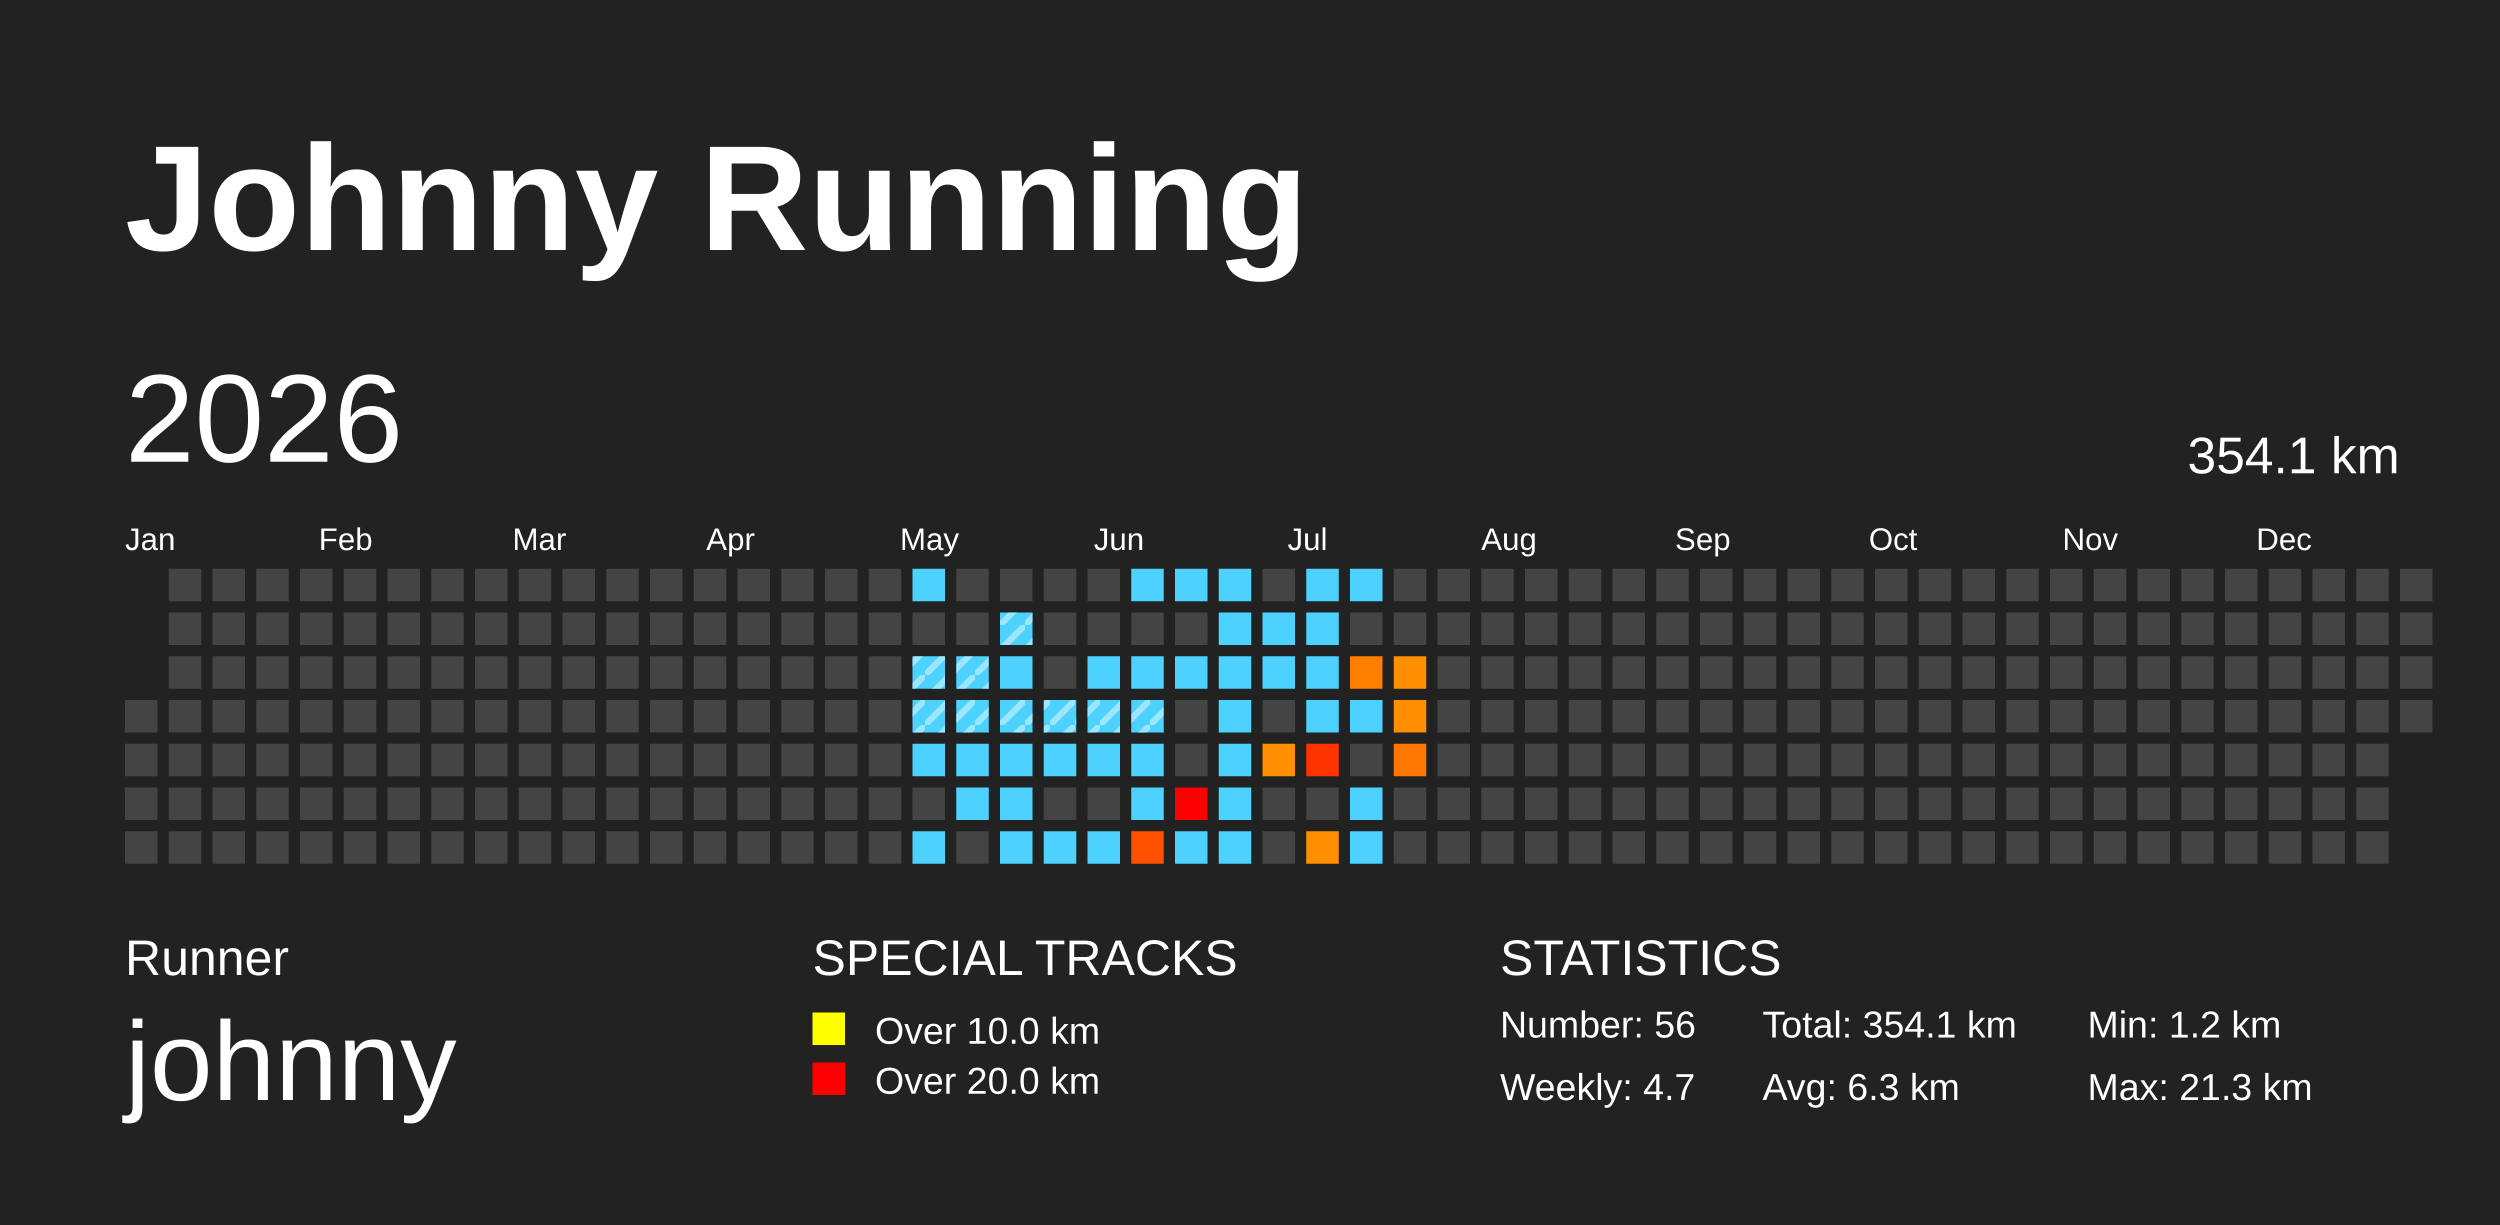
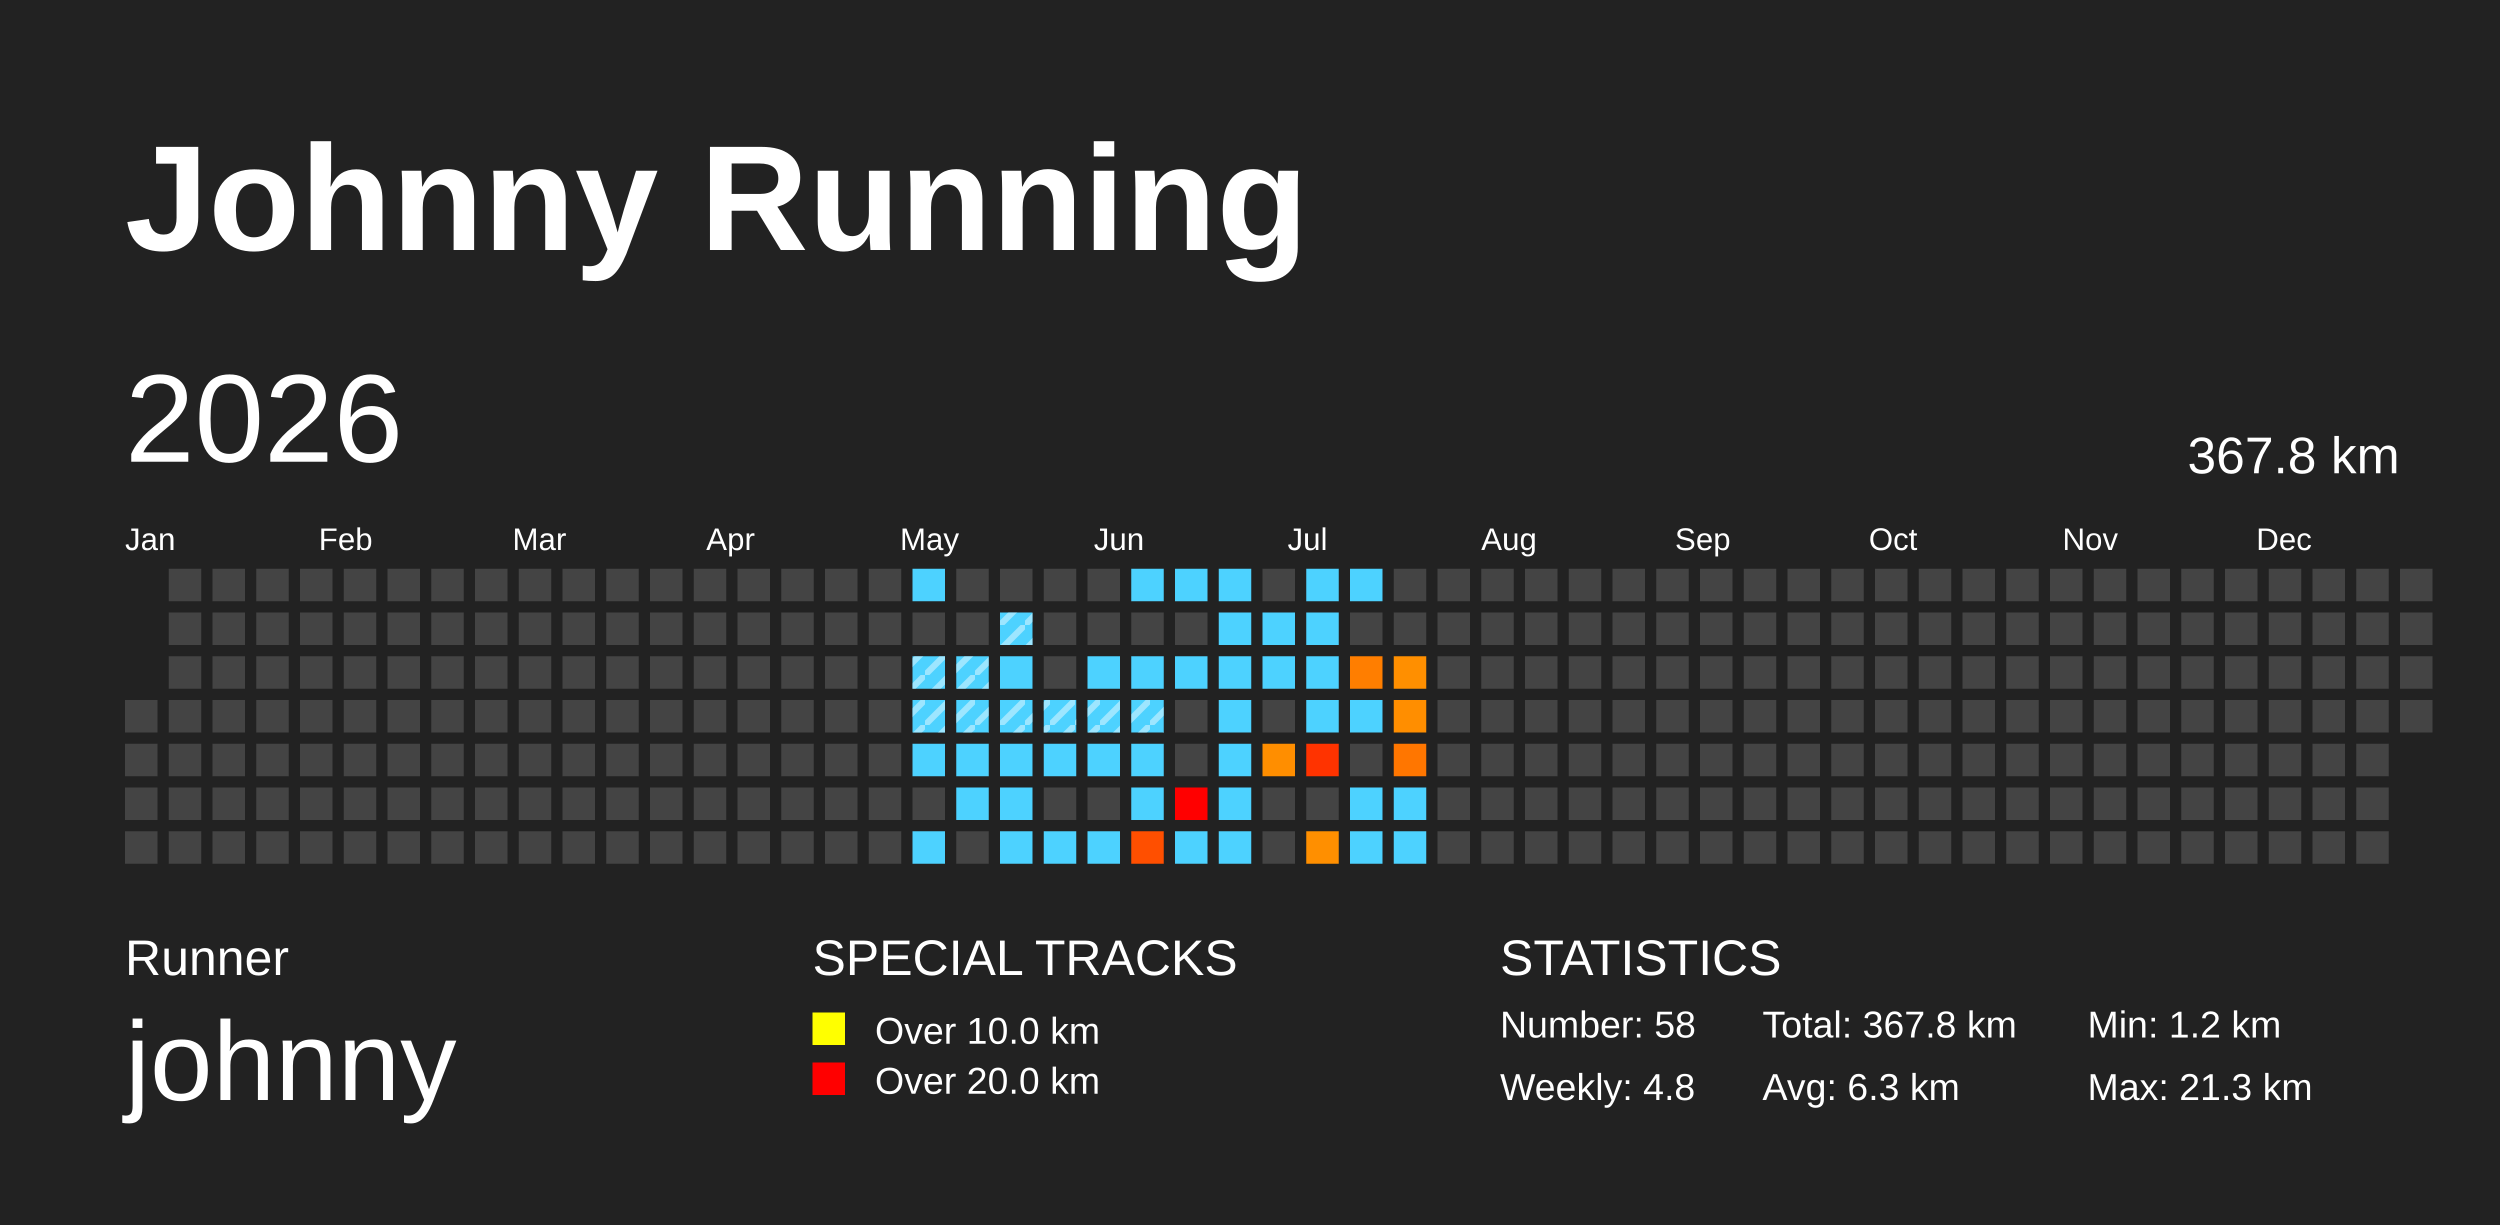
<svg xmlns="http://www.w3.org/2000/svg" baseProfile="full" height="98mm" version="1.1" viewBox="0,0,200,98" width="200mm">
  <defs>
    <pattern height="2" id="indoor-stripe" patternUnits="userSpaceOnUse" width="2">
      <line stroke="white" stroke-opacity="0.45" stroke-width="0.5" x1="0" x2="2" y1="2" y2="0" />
    </pattern>
  </defs>
  <rect fill="#222222" height="98" width="200" x="0" y="0" />
  <text fill="#FFFFFF" style="font-size:12px; font-family:Arial; font-weight:bold;" x="10" y="20">Johnny Running</text>
  <text fill="#FFFFFF" style="font-size:4px; font-family:Arial" x="10" y="78">Runner</text>
  <text fill="#FFFFFF" style="font-size:9px; font-family:Arial" x="10" y="88">johnny</text>
  <text fill="#FFFFFF" style="font-size:4px; font-family:Arial" x="65" y="78">SPECIAL TRACKS</text>
  <rect fill="yellow" height="2.6" width="2.6" x="65" y="81" />
  <text fill="#FFFFFF" style="font-size:3px; font-family:Arial" x="70" y="83.5">Over 10.0 km</text>
  <rect fill="red" height="2.6" width="2.6" x="65" y="85" />
  <text fill="#FFFFFF" style="font-size:3px; font-family:Arial" x="70" y="87.5">Over 20.0 km</text>
  <text fill="#FFFFFF" style="font-size:4px; font-family:Arial" x="120" y="78">STATISTICS</text>
-   <text fill="#FFFFFF" style="font-size:3px; font-family:Arial" x="120" y="83">Number: 56</text>
-   <text fill="#FFFFFF" style="font-size:3px; font-family:Arial" x="120" y="88">Weekly: 4.7</text>
-   <text fill="#FFFFFF" style="font-size:3px; font-family:Arial" x="141" y="83">Total: 354.1 km</text>
+   <text fill="#FFFFFF" style="font-size:3px; font-family:Arial" x="120" y="83">Number: 58</text>
+   <text fill="#FFFFFF" style="font-size:3px; font-family:Arial" x="120" y="88">Weekly: 4.8</text>
+   <text fill="#FFFFFF" style="font-size:3px; font-family:Arial" x="141" y="83">Total: 367.8 km</text>
  <text fill="#FFFFFF" style="font-size:3px; font-family:Arial" x="141" y="88">Avg: 6.3 km</text>
  <text fill="#FFFFFF" style="font-size:3px; font-family:Arial" x="167" y="83">Min: 1.2 km</text>
  <text fill="#FFFFFF" style="font-size:3px; font-family:Arial" x="167" y="88">Max: 21.3 km</text>
  <text dominant-baseline="hanging" fill="#FFFFFF" style="font-size:10.0px; font-family:Arial;" x="10" y="30">2026</text>
-   <text dominant-baseline="hanging" fill="#FFFFFF" style="font-size:4.125px; font-family:Arial;" x="175" y="35">354.1 km</text>
+   <text dominant-baseline="hanging" fill="#FFFFFF" style="font-size:4.125px; font-family:Arial;" x="175" y="35">367.8 km</text>
  <text fill="#FFFFFF" style="font-size:2.5px; font-family:Arial" x="10.0" y="44">Jan</text>
  <text fill="#FFFFFF" style="font-size:2.5px; font-family:Arial" x="25.5" y="44">Feb</text>
  <text fill="#FFFFFF" style="font-size:2.5px; font-family:Arial" x="41.0" y="44">Mar</text>
  <text fill="#FFFFFF" style="font-size:2.5px; font-family:Arial" x="56.5" y="44">Apr</text>
  <text fill="#FFFFFF" style="font-size:2.5px; font-family:Arial" x="72.0" y="44">May</text>
  <text fill="#FFFFFF" style="font-size:2.5px; font-family:Arial" x="87.5" y="44">Jun</text>
  <text fill="#FFFFFF" style="font-size:2.5px; font-family:Arial" x="103.0" y="44">Jul</text>
  <text fill="#FFFFFF" style="font-size:2.5px; font-family:Arial" x="118.5" y="44">Aug</text>
  <text fill="#FFFFFF" style="font-size:2.5px; font-family:Arial" x="134.0" y="44">Sep</text>
  <text fill="#FFFFFF" style="font-size:2.5px; font-family:Arial" x="149.5" y="44">Oct</text>
  <text fill="#FFFFFF" style="font-size:2.5px; font-family:Arial" x="165.0" y="44">Nov</text>
  <text fill="#FFFFFF" style="font-size:2.5px; font-family:Arial" x="180.5" y="44">Dec</text>
  <rect fill="#444444" height="2.6" width="2.6" x="10.0" y="56.0" />
  <rect fill="#444444" height="2.6" width="2.6" x="10.0" y="59.5" />
  <rect fill="#444444" height="2.6" width="2.6" x="10.0" y="63.0" />
  <rect fill="#444444" height="2.6" width="2.6" x="10.0" y="66.5" />
  <rect fill="#444444" height="2.6" width="2.6" x="13.5" y="45.5" />
  <rect fill="#444444" height="2.6" width="2.6" x="13.5" y="49.0" />
  <rect fill="#444444" height="2.6" width="2.6" x="13.5" y="52.5" />
  <rect fill="#444444" height="2.6" width="2.6" x="13.5" y="56.0" />
  <rect fill="#444444" height="2.6" width="2.6" x="13.5" y="59.5" />
  <rect fill="#444444" height="2.6" width="2.6" x="13.5" y="63.0" />
  <rect fill="#444444" height="2.6" width="2.6" x="13.5" y="66.5" />
  <rect fill="#444444" height="2.6" width="2.6" x="17.0" y="45.5" />
  <rect fill="#444444" height="2.6" width="2.6" x="17.0" y="49.0" />
  <rect fill="#444444" height="2.6" width="2.6" x="17.0" y="52.5" />
  <rect fill="#444444" height="2.6" width="2.6" x="17.0" y="56.0" />
  <rect fill="#444444" height="2.6" width="2.6" x="17.0" y="59.5" />
  <rect fill="#444444" height="2.6" width="2.6" x="17.0" y="63.0" />
  <rect fill="#444444" height="2.6" width="2.6" x="17.0" y="66.5" />
  <rect fill="#444444" height="2.6" width="2.6" x="20.5" y="45.5" />
  <rect fill="#444444" height="2.6" width="2.6" x="20.5" y="49.0" />
  <rect fill="#444444" height="2.6" width="2.6" x="20.5" y="52.5" />
  <rect fill="#444444" height="2.6" width="2.6" x="20.5" y="56.0" />
  <rect fill="#444444" height="2.6" width="2.6" x="20.5" y="59.5" />
  <rect fill="#444444" height="2.6" width="2.6" x="20.5" y="63.0" />
  <rect fill="#444444" height="2.6" width="2.6" x="20.5" y="66.5" />
  <rect fill="#444444" height="2.6" width="2.6" x="24.0" y="45.5" />
  <rect fill="#444444" height="2.6" width="2.6" x="24.0" y="49.0" />
  <rect fill="#444444" height="2.6" width="2.6" x="24.0" y="52.5" />
  <rect fill="#444444" height="2.6" width="2.6" x="24.0" y="56.0" />
  <rect fill="#444444" height="2.6" width="2.6" x="24.0" y="59.5" />
  <rect fill="#444444" height="2.6" width="2.6" x="24.0" y="63.0" />
  <rect fill="#444444" height="2.6" width="2.6" x="24.0" y="66.5" />
  <rect fill="#444444" height="2.6" width="2.6" x="27.5" y="45.5" />
  <rect fill="#444444" height="2.6" width="2.6" x="27.5" y="49.0" />
  <rect fill="#444444" height="2.6" width="2.6" x="27.5" y="52.5" />
  <rect fill="#444444" height="2.6" width="2.6" x="27.5" y="56.0" />
  <rect fill="#444444" height="2.6" width="2.6" x="27.5" y="59.5" />
  <rect fill="#444444" height="2.6" width="2.6" x="27.5" y="63.0" />
  <rect fill="#444444" height="2.6" width="2.6" x="27.5" y="66.5" />
  <rect fill="#444444" height="2.6" width="2.6" x="31.0" y="45.5" />
  <rect fill="#444444" height="2.6" width="2.6" x="31.0" y="49.0" />
  <rect fill="#444444" height="2.6" width="2.6" x="31.0" y="52.5" />
  <rect fill="#444444" height="2.6" width="2.6" x="31.0" y="56.0" />
  <rect fill="#444444" height="2.6" width="2.6" x="31.0" y="59.5" />
  <rect fill="#444444" height="2.6" width="2.6" x="31.0" y="63.0" />
  <rect fill="#444444" height="2.6" width="2.6" x="31.0" y="66.5" />
  <rect fill="#444444" height="2.6" width="2.6" x="34.5" y="45.5" />
  <rect fill="#444444" height="2.6" width="2.6" x="34.5" y="49.0" />
  <rect fill="#444444" height="2.6" width="2.6" x="34.5" y="52.5" />
  <rect fill="#444444" height="2.6" width="2.6" x="34.5" y="56.0" />
  <rect fill="#444444" height="2.6" width="2.6" x="34.5" y="59.5" />
  <rect fill="#444444" height="2.6" width="2.6" x="34.5" y="63.0" />
  <rect fill="#444444" height="2.6" width="2.6" x="34.5" y="66.5" />
  <rect fill="#444444" height="2.6" width="2.6" x="38.0" y="45.5" />
  <rect fill="#444444" height="2.6" width="2.6" x="38.0" y="49.0" />
  <rect fill="#444444" height="2.6" width="2.6" x="38.0" y="52.5" />
  <rect fill="#444444" height="2.6" width="2.6" x="38.0" y="56.0" />
  <rect fill="#444444" height="2.6" width="2.6" x="38.0" y="59.5" />
  <rect fill="#444444" height="2.6" width="2.6" x="38.0" y="63.0" />
  <rect fill="#444444" height="2.6" width="2.6" x="38.0" y="66.5" />
  <rect fill="#444444" height="2.6" width="2.6" x="41.5" y="45.5" />
  <rect fill="#444444" height="2.6" width="2.6" x="41.5" y="49.0" />
  <rect fill="#444444" height="2.6" width="2.6" x="41.5" y="52.5" />
  <rect fill="#444444" height="2.6" width="2.6" x="41.5" y="56.0" />
  <rect fill="#444444" height="2.6" width="2.6" x="41.5" y="59.5" />
  <rect fill="#444444" height="2.6" width="2.6" x="41.5" y="63.0" />
  <rect fill="#444444" height="2.6" width="2.6" x="41.5" y="66.5" />
  <rect fill="#444444" height="2.6" width="2.6" x="45.0" y="45.5" />
  <rect fill="#444444" height="2.6" width="2.6" x="45.0" y="49.0" />
  <rect fill="#444444" height="2.6" width="2.6" x="45.0" y="52.5" />
  <rect fill="#444444" height="2.6" width="2.6" x="45.0" y="56.0" />
  <rect fill="#444444" height="2.6" width="2.6" x="45.0" y="59.5" />
  <rect fill="#444444" height="2.6" width="2.6" x="45.0" y="63.0" />
  <rect fill="#444444" height="2.6" width="2.6" x="45.0" y="66.5" />
  <rect fill="#444444" height="2.6" width="2.6" x="48.5" y="45.5" />
  <rect fill="#444444" height="2.6" width="2.6" x="48.5" y="49.0" />
  <rect fill="#444444" height="2.6" width="2.6" x="48.5" y="52.5" />
  <rect fill="#444444" height="2.6" width="2.6" x="48.5" y="56.0" />
  <rect fill="#444444" height="2.6" width="2.6" x="48.5" y="59.5" />
  <rect fill="#444444" height="2.6" width="2.6" x="48.5" y="63.0" />
  <rect fill="#444444" height="2.6" width="2.6" x="48.5" y="66.5" />
  <rect fill="#444444" height="2.6" width="2.6" x="52.0" y="45.5" />
  <rect fill="#444444" height="2.6" width="2.6" x="52.0" y="49.0" />
  <rect fill="#444444" height="2.6" width="2.6" x="52.0" y="52.5" />
  <rect fill="#444444" height="2.6" width="2.6" x="52.0" y="56.0" />
  <rect fill="#444444" height="2.6" width="2.6" x="52.0" y="59.5" />
  <rect fill="#444444" height="2.6" width="2.6" x="52.0" y="63.0" />
  <rect fill="#444444" height="2.6" width="2.6" x="52.0" y="66.5" />
  <rect fill="#444444" height="2.6" width="2.6" x="55.5" y="45.5" />
  <rect fill="#444444" height="2.6" width="2.6" x="55.5" y="49.0" />
  <rect fill="#444444" height="2.6" width="2.6" x="55.5" y="52.5" />
  <rect fill="#444444" height="2.6" width="2.6" x="55.5" y="56.0" />
  <rect fill="#444444" height="2.6" width="2.6" x="55.5" y="59.5" />
  <rect fill="#444444" height="2.6" width="2.6" x="55.5" y="63.0" />
  <rect fill="#444444" height="2.6" width="2.6" x="55.5" y="66.5" />
  <rect fill="#444444" height="2.6" width="2.6" x="59.0" y="45.5" />
  <rect fill="#444444" height="2.6" width="2.6" x="59.0" y="49.0" />
  <rect fill="#444444" height="2.6" width="2.6" x="59.0" y="52.5" />
  <rect fill="#444444" height="2.6" width="2.6" x="59.0" y="56.0" />
  <rect fill="#444444" height="2.6" width="2.6" x="59.0" y="59.5" />
  <rect fill="#444444" height="2.6" width="2.6" x="59.0" y="63.0" />
  <rect fill="#444444" height="2.6" width="2.6" x="59.0" y="66.5" />
  <rect fill="#444444" height="2.6" width="2.6" x="62.5" y="45.5" />
  <rect fill="#444444" height="2.6" width="2.6" x="62.5" y="49.0" />
  <rect fill="#444444" height="2.6" width="2.6" x="62.5" y="52.5" />
  <rect fill="#444444" height="2.6" width="2.6" x="62.5" y="56.0" />
  <rect fill="#444444" height="2.6" width="2.6" x="62.5" y="59.5" />
  <rect fill="#444444" height="2.6" width="2.6" x="62.5" y="63.0" />
  <rect fill="#444444" height="2.6" width="2.6" x="62.5" y="66.5" />
  <rect fill="#444444" height="2.6" width="2.6" x="66.0" y="45.5" />
  <rect fill="#444444" height="2.6" width="2.6" x="66.0" y="49.0" />
  <rect fill="#444444" height="2.6" width="2.6" x="66.0" y="52.5" />
  <rect fill="#444444" height="2.6" width="2.6" x="66.0" y="56.0" />
  <rect fill="#444444" height="2.6" width="2.6" x="66.0" y="59.5" />
  <rect fill="#444444" height="2.6" width="2.6" x="66.0" y="63.0" />
  <rect fill="#444444" height="2.6" width="2.6" x="66.0" y="66.5" />
  <rect fill="#444444" height="2.6" width="2.6" x="69.5" y="45.5" />
  <rect fill="#444444" height="2.6" width="2.6" x="69.5" y="49.0" />
  <rect fill="#444444" height="2.6" width="2.6" x="69.5" y="52.5" />
  <rect fill="#444444" height="2.6" width="2.6" x="69.5" y="56.0" />
  <rect fill="#444444" height="2.6" width="2.6" x="69.5" y="59.5" />
  <rect fill="#444444" height="2.6" width="2.6" x="69.5" y="63.0" />
  <rect fill="#444444" height="2.6" width="2.6" x="69.5" y="66.5" />
  <rect fill="#4dd2ff" height="2.6" width="2.6" x="73.0" y="45.5" />
  <rect fill="#444444" height="2.6" width="2.6" x="73.0" y="49.0" />
  <rect fill="#4dd2ff" height="2.6" width="2.6" x="73.0" y="52.5" />
  <rect fill="url(#indoor-stripe)" height="2.6" style="pointer-events: none;" width="2.6" x="73.0" y="52.5" />
  <rect fill="#4dd2ff" height="2.6" width="2.6" x="73.0" y="56.0" />
  <rect fill="url(#indoor-stripe)" height="2.6" style="pointer-events: none;" width="2.6" x="73.0" y="56.0" />
  <rect fill="#4dd2ff" height="2.6" width="2.6" x="73.0" y="59.5" />
  <rect fill="#444444" height="2.6" width="2.6" x="73.0" y="63.0" />
  <rect fill="#4dd2ff" height="2.6" width="2.6" x="73.0" y="66.5" />
  <rect fill="#444444" height="2.6" width="2.6" x="76.5" y="45.5" />
  <rect fill="#444444" height="2.6" width="2.6" x="76.5" y="49.0" />
  <rect fill="#4dd2ff" height="2.6" width="2.6" x="76.5" y="52.5" />
  <rect fill="url(#indoor-stripe)" height="2.6" style="pointer-events: none;" width="2.6" x="76.5" y="52.5" />
  <rect fill="#4dd2ff" height="2.6" width="2.6" x="76.5" y="56.0" />
  <rect fill="url(#indoor-stripe)" height="2.6" style="pointer-events: none;" width="2.6" x="76.5" y="56.0" />
  <rect fill="#4dd2ff" height="2.6" width="2.6" x="76.5" y="59.5" />
  <rect fill="#4dd2ff" height="2.6" width="2.6" x="76.5" y="63.0" />
  <rect fill="#444444" height="2.6" width="2.6" x="76.5" y="66.5" />
  <rect fill="#444444" height="2.6" width="2.6" x="80.0" y="45.5" />
  <rect fill="#4dd2ff" height="2.6" width="2.6" x="80.0" y="49.0" />
  <rect fill="url(#indoor-stripe)" height="2.6" style="pointer-events: none;" width="2.6" x="80.0" y="49.0" />
  <rect fill="#4dd2ff" height="2.6" width="2.6" x="80.0" y="52.5" />
  <rect fill="#4dd2ff" height="2.6" width="2.6" x="80.0" y="56.0" />
  <rect fill="url(#indoor-stripe)" height="2.6" style="pointer-events: none;" width="2.6" x="80.0" y="56.0" />
  <rect fill="#4dd2ff" height="2.6" width="2.6" x="80.0" y="59.5" />
  <rect fill="#4dd2ff" height="2.6" width="2.6" x="80.0" y="63.0" />
  <rect fill="#4dd2ff" height="2.6" width="2.6" x="80.0" y="66.5" />
  <rect fill="#444444" height="2.6" width="2.6" x="83.5" y="45.5" />
  <rect fill="#444444" height="2.6" width="2.6" x="83.5" y="49.0" />
  <rect fill="#444444" height="2.6" width="2.6" x="83.5" y="52.5" />
  <rect fill="#4dd2ff" height="2.6" width="2.6" x="83.5" y="56.0" />
  <rect fill="url(#indoor-stripe)" height="2.6" style="pointer-events: none;" width="2.6" x="83.5" y="56.0" />
  <rect fill="#4dd2ff" height="2.6" width="2.6" x="83.5" y="59.5" />
  <rect fill="#444444" height="2.6" width="2.6" x="83.5" y="63.0" />
  <rect fill="#4dd2ff" height="2.6" width="2.6" x="83.5" y="66.5" />
  <rect fill="#444444" height="2.6" width="2.6" x="87.0" y="45.5" />
  <rect fill="#444444" height="2.6" width="2.6" x="87.0" y="49.0" />
  <rect fill="#4dd2ff" height="2.6" width="2.6" x="87.0" y="52.5" />
  <rect fill="#4dd2ff" height="2.6" width="2.6" x="87.0" y="56.0" />
  <rect fill="url(#indoor-stripe)" height="2.6" style="pointer-events: none;" width="2.6" x="87.0" y="56.0" />
  <rect fill="#4dd2ff" height="2.6" width="2.6" x="87.0" y="59.5" />
  <rect fill="#444444" height="2.6" width="2.6" x="87.0" y="63.0" />
  <rect fill="#4dd2ff" height="2.6" width="2.6" x="87.0" y="66.5" />
  <rect fill="#4dd2ff" height="2.6" width="2.6" x="90.5" y="45.5" />
  <rect fill="#444444" height="2.6" width="2.6" x="90.5" y="49.0" />
  <rect fill="#4dd2ff" height="2.6" width="2.6" x="90.5" y="52.5" />
  <rect fill="#4dd2ff" height="2.6" width="2.6" x="90.5" y="56.0" />
  <rect fill="url(#indoor-stripe)" height="2.6" style="pointer-events: none;" width="2.6" x="90.5" y="56.0" />
  <rect fill="#4dd2ff" height="2.6" width="2.6" x="90.5" y="59.5" />
  <rect fill="#4dd2ff" height="2.6" width="2.6" x="90.5" y="63.0" />
  <rect fill="#ff4f00" height="2.6" width="2.6" x="90.5" y="66.5" />
  <rect fill="#4dd2ff" height="2.6" width="2.6" x="94.0" y="45.5" />
  <rect fill="#444444" height="2.6" width="2.6" x="94.0" y="49.0" />
  <rect fill="#4dd2ff" height="2.6" width="2.6" x="94.0" y="52.5" />
  <rect fill="#444444" height="2.6" width="2.6" x="94.0" y="56.0" />
  <rect fill="#444444" height="2.6" width="2.6" x="94.0" y="59.5" />
  <rect fill="red" height="2.6" width="2.6" x="94.0" y="63.0" />
  <rect fill="#4dd2ff" height="2.6" width="2.6" x="94.0" y="66.5" />
  <rect fill="#4dd2ff" height="2.6" width="2.6" x="97.5" y="45.5" />
  <rect fill="#4dd2ff" height="2.6" width="2.6" x="97.5" y="49.0" />
  <rect fill="#4dd2ff" height="2.6" width="2.6" x="97.5" y="52.5" />
  <rect fill="#4dd2ff" height="2.6" width="2.6" x="97.5" y="56.0" />
  <rect fill="#4dd2ff" height="2.6" width="2.6" x="97.5" y="59.5" />
  <rect fill="#4dd2ff" height="2.6" width="2.6" x="97.5" y="63.0" />
  <rect fill="#4dd2ff" height="2.6" width="2.6" x="97.5" y="66.5" />
  <rect fill="#444444" height="2.6" width="2.6" x="101.0" y="45.5" />
  <rect fill="#4dd2ff" height="2.6" width="2.6" x="101.0" y="49.0" />
  <rect fill="#4dd2ff" height="2.6" width="2.6" x="101.0" y="52.5" />
  <rect fill="#444444" height="2.6" width="2.6" x="101.0" y="56.0" />
  <rect fill="#ff8e00" height="2.6" width="2.6" x="101.0" y="59.5" />
  <rect fill="#444444" height="2.6" width="2.6" x="101.0" y="63.0" />
  <rect fill="#444444" height="2.6" width="2.6" x="101.0" y="66.5" />
  <rect fill="#4dd2ff" height="2.6" width="2.6" x="104.5" y="45.5" />
  <rect fill="#4dd2ff" height="2.6" width="2.6" x="104.5" y="49.0" />
  <rect fill="#4dd2ff" height="2.6" width="2.6" x="104.5" y="52.5" />
  <rect fill="#4dd2ff" height="2.6" width="2.6" x="104.5" y="56.0" />
  <rect fill="#ff3300" height="2.6" width="2.6" x="104.5" y="59.5" />
  <rect fill="#444444" height="2.6" width="2.6" x="104.5" y="63.0" />
  <rect fill="#ff8f00" height="2.6" width="2.6" x="104.5" y="66.5" />
  <rect fill="#4dd2ff" height="2.6" width="2.6" x="108.0" y="45.5" />
  <rect fill="#444444" height="2.6" width="2.6" x="108.0" y="49.0" />
  <rect fill="#ff7e00" height="2.6" width="2.6" x="108.0" y="52.5" />
  <rect fill="#4dd2ff" height="2.6" width="2.6" x="108.0" y="56.0" />
  <rect fill="#444444" height="2.6" width="2.6" x="108.0" y="59.5" />
  <rect fill="#4dd2ff" height="2.6" width="2.6" x="108.0" y="63.0" />
  <rect fill="#4dd2ff" height="2.6" width="2.6" x="108.0" y="66.5" />
  <rect fill="#444444" height="2.6" width="2.6" x="111.5" y="45.5" />
  <rect fill="#444444" height="2.6" width="2.6" x="111.5" y="49.0" />
  <rect fill="#ff8f00" height="2.6" width="2.6" x="111.5" y="52.5" />
  <rect fill="#ff8e00" height="2.6" width="2.6" x="111.5" y="56.0" />
  <rect fill="#ff7600" height="2.6" width="2.6" x="111.5" y="59.5" />
-   <rect fill="#444444" height="2.6" width="2.6" x="111.5" y="63.0" />
-   <rect fill="#444444" height="2.6" width="2.6" x="111.5" y="66.5" />
+   <rect fill="#4dd2ff" height="2.6" width="2.6" x="111.5" y="63.0" />
+   <rect fill="#4dd2ff" height="2.6" width="2.6" x="111.5" y="66.5" />
  <rect fill="#444444" height="2.6" width="2.6" x="115.0" y="45.5" />
  <rect fill="#444444" height="2.6" width="2.6" x="115.0" y="49.0" />
  <rect fill="#444444" height="2.6" width="2.6" x="115.0" y="52.5" />
  <rect fill="#444444" height="2.6" width="2.6" x="115.0" y="56.0" />
  <rect fill="#444444" height="2.6" width="2.6" x="115.0" y="59.5" />
  <rect fill="#444444" height="2.6" width="2.6" x="115.0" y="63.0" />
  <rect fill="#444444" height="2.6" width="2.6" x="115.0" y="66.5" />
  <rect fill="#444444" height="2.6" width="2.6" x="118.5" y="45.5" />
  <rect fill="#444444" height="2.6" width="2.6" x="118.5" y="49.0" />
  <rect fill="#444444" height="2.6" width="2.6" x="118.5" y="52.5" />
  <rect fill="#444444" height="2.6" width="2.6" x="118.5" y="56.0" />
  <rect fill="#444444" height="2.6" width="2.6" x="118.5" y="59.5" />
  <rect fill="#444444" height="2.6" width="2.6" x="118.5" y="63.0" />
  <rect fill="#444444" height="2.6" width="2.6" x="118.5" y="66.5" />
  <rect fill="#444444" height="2.6" width="2.6" x="122.0" y="45.5" />
  <rect fill="#444444" height="2.6" width="2.6" x="122.0" y="49.0" />
  <rect fill="#444444" height="2.6" width="2.6" x="122.0" y="52.5" />
  <rect fill="#444444" height="2.6" width="2.6" x="122.0" y="56.0" />
  <rect fill="#444444" height="2.6" width="2.6" x="122.0" y="59.5" />
  <rect fill="#444444" height="2.6" width="2.6" x="122.0" y="63.0" />
  <rect fill="#444444" height="2.6" width="2.6" x="122.0" y="66.5" />
  <rect fill="#444444" height="2.6" width="2.6" x="125.5" y="45.5" />
  <rect fill="#444444" height="2.6" width="2.6" x="125.5" y="49.0" />
  <rect fill="#444444" height="2.6" width="2.6" x="125.5" y="52.5" />
  <rect fill="#444444" height="2.6" width="2.6" x="125.5" y="56.0" />
  <rect fill="#444444" height="2.6" width="2.6" x="125.5" y="59.5" />
  <rect fill="#444444" height="2.6" width="2.6" x="125.5" y="63.0" />
  <rect fill="#444444" height="2.6" width="2.6" x="125.5" y="66.5" />
  <rect fill="#444444" height="2.6" width="2.6" x="129.0" y="45.5" />
  <rect fill="#444444" height="2.6" width="2.6" x="129.0" y="49.0" />
  <rect fill="#444444" height="2.6" width="2.6" x="129.0" y="52.5" />
  <rect fill="#444444" height="2.6" width="2.6" x="129.0" y="56.0" />
  <rect fill="#444444" height="2.6" width="2.6" x="129.0" y="59.5" />
  <rect fill="#444444" height="2.6" width="2.6" x="129.0" y="63.0" />
  <rect fill="#444444" height="2.6" width="2.6" x="129.0" y="66.5" />
  <rect fill="#444444" height="2.6" width="2.6" x="132.5" y="45.5" />
  <rect fill="#444444" height="2.6" width="2.6" x="132.5" y="49.0" />
  <rect fill="#444444" height="2.6" width="2.6" x="132.5" y="52.5" />
  <rect fill="#444444" height="2.6" width="2.6" x="132.5" y="56.0" />
  <rect fill="#444444" height="2.6" width="2.6" x="132.5" y="59.5" />
  <rect fill="#444444" height="2.6" width="2.6" x="132.5" y="63.0" />
  <rect fill="#444444" height="2.6" width="2.6" x="132.5" y="66.5" />
  <rect fill="#444444" height="2.6" width="2.6" x="136.0" y="45.5" />
  <rect fill="#444444" height="2.6" width="2.6" x="136.0" y="49.0" />
  <rect fill="#444444" height="2.6" width="2.6" x="136.0" y="52.5" />
  <rect fill="#444444" height="2.6" width="2.6" x="136.0" y="56.0" />
  <rect fill="#444444" height="2.6" width="2.6" x="136.0" y="59.5" />
  <rect fill="#444444" height="2.6" width="2.6" x="136.0" y="63.0" />
  <rect fill="#444444" height="2.6" width="2.6" x="136.0" y="66.5" />
  <rect fill="#444444" height="2.6" width="2.6" x="139.5" y="45.5" />
  <rect fill="#444444" height="2.6" width="2.6" x="139.5" y="49.0" />
  <rect fill="#444444" height="2.6" width="2.6" x="139.5" y="52.5" />
  <rect fill="#444444" height="2.6" width="2.6" x="139.5" y="56.0" />
  <rect fill="#444444" height="2.6" width="2.6" x="139.5" y="59.5" />
  <rect fill="#444444" height="2.6" width="2.6" x="139.5" y="63.0" />
  <rect fill="#444444" height="2.6" width="2.6" x="139.5" y="66.5" />
  <rect fill="#444444" height="2.6" width="2.6" x="143.0" y="45.5" />
  <rect fill="#444444" height="2.6" width="2.6" x="143.0" y="49.0" />
  <rect fill="#444444" height="2.6" width="2.6" x="143.0" y="52.5" />
  <rect fill="#444444" height="2.6" width="2.6" x="143.0" y="56.0" />
  <rect fill="#444444" height="2.6" width="2.6" x="143.0" y="59.5" />
  <rect fill="#444444" height="2.6" width="2.6" x="143.0" y="63.0" />
  <rect fill="#444444" height="2.6" width="2.6" x="143.0" y="66.5" />
  <rect fill="#444444" height="2.6" width="2.6" x="146.5" y="45.5" />
  <rect fill="#444444" height="2.6" width="2.6" x="146.5" y="49.0" />
  <rect fill="#444444" height="2.6" width="2.6" x="146.5" y="52.5" />
  <rect fill="#444444" height="2.6" width="2.6" x="146.5" y="56.0" />
  <rect fill="#444444" height="2.6" width="2.6" x="146.5" y="59.5" />
  <rect fill="#444444" height="2.6" width="2.6" x="146.5" y="63.0" />
  <rect fill="#444444" height="2.6" width="2.6" x="146.5" y="66.5" />
  <rect fill="#444444" height="2.6" width="2.6" x="150.0" y="45.5" />
  <rect fill="#444444" height="2.6" width="2.6" x="150.0" y="49.0" />
  <rect fill="#444444" height="2.6" width="2.6" x="150.0" y="52.5" />
  <rect fill="#444444" height="2.6" width="2.6" x="150.0" y="56.0" />
  <rect fill="#444444" height="2.6" width="2.6" x="150.0" y="59.5" />
  <rect fill="#444444" height="2.6" width="2.6" x="150.0" y="63.0" />
  <rect fill="#444444" height="2.6" width="2.6" x="150.0" y="66.5" />
  <rect fill="#444444" height="2.6" width="2.6" x="153.5" y="45.5" />
  <rect fill="#444444" height="2.6" width="2.6" x="153.5" y="49.0" />
  <rect fill="#444444" height="2.6" width="2.6" x="153.5" y="52.5" />
  <rect fill="#444444" height="2.6" width="2.6" x="153.5" y="56.0" />
  <rect fill="#444444" height="2.6" width="2.6" x="153.5" y="59.5" />
  <rect fill="#444444" height="2.6" width="2.6" x="153.5" y="63.0" />
  <rect fill="#444444" height="2.6" width="2.6" x="153.5" y="66.5" />
  <rect fill="#444444" height="2.6" width="2.6" x="157.0" y="45.5" />
  <rect fill="#444444" height="2.6" width="2.6" x="157.0" y="49.0" />
  <rect fill="#444444" height="2.6" width="2.6" x="157.0" y="52.5" />
  <rect fill="#444444" height="2.6" width="2.6" x="157.0" y="56.0" />
  <rect fill="#444444" height="2.6" width="2.6" x="157.0" y="59.5" />
  <rect fill="#444444" height="2.6" width="2.6" x="157.0" y="63.0" />
  <rect fill="#444444" height="2.6" width="2.6" x="157.0" y="66.5" />
  <rect fill="#444444" height="2.6" width="2.6" x="160.5" y="45.5" />
  <rect fill="#444444" height="2.6" width="2.6" x="160.5" y="49.0" />
  <rect fill="#444444" height="2.6" width="2.6" x="160.5" y="52.5" />
  <rect fill="#444444" height="2.6" width="2.6" x="160.5" y="56.0" />
  <rect fill="#444444" height="2.6" width="2.6" x="160.5" y="59.5" />
  <rect fill="#444444" height="2.6" width="2.6" x="160.5" y="63.0" />
  <rect fill="#444444" height="2.6" width="2.6" x="160.5" y="66.5" />
  <rect fill="#444444" height="2.6" width="2.6" x="164.0" y="45.5" />
  <rect fill="#444444" height="2.6" width="2.6" x="164.0" y="49.0" />
  <rect fill="#444444" height="2.6" width="2.6" x="164.0" y="52.5" />
  <rect fill="#444444" height="2.6" width="2.6" x="164.0" y="56.0" />
  <rect fill="#444444" height="2.6" width="2.6" x="164.0" y="59.5" />
  <rect fill="#444444" height="2.6" width="2.6" x="164.0" y="63.0" />
  <rect fill="#444444" height="2.6" width="2.6" x="164.0" y="66.5" />
  <rect fill="#444444" height="2.6" width="2.6" x="167.5" y="45.5" />
  <rect fill="#444444" height="2.6" width="2.6" x="167.5" y="49.0" />
  <rect fill="#444444" height="2.6" width="2.6" x="167.5" y="52.5" />
  <rect fill="#444444" height="2.6" width="2.6" x="167.5" y="56.0" />
  <rect fill="#444444" height="2.6" width="2.6" x="167.5" y="59.5" />
  <rect fill="#444444" height="2.6" width="2.6" x="167.5" y="63.0" />
  <rect fill="#444444" height="2.6" width="2.6" x="167.5" y="66.5" />
  <rect fill="#444444" height="2.6" width="2.6" x="171.0" y="45.5" />
  <rect fill="#444444" height="2.6" width="2.6" x="171.0" y="49.0" />
  <rect fill="#444444" height="2.6" width="2.6" x="171.0" y="52.5" />
  <rect fill="#444444" height="2.6" width="2.6" x="171.0" y="56.0" />
  <rect fill="#444444" height="2.6" width="2.6" x="171.0" y="59.5" />
  <rect fill="#444444" height="2.6" width="2.6" x="171.0" y="63.0" />
  <rect fill="#444444" height="2.6" width="2.6" x="171.0" y="66.5" />
  <rect fill="#444444" height="2.6" width="2.6" x="174.5" y="45.5" />
  <rect fill="#444444" height="2.6" width="2.6" x="174.5" y="49.0" />
  <rect fill="#444444" height="2.6" width="2.6" x="174.5" y="52.5" />
  <rect fill="#444444" height="2.6" width="2.6" x="174.5" y="56.0" />
  <rect fill="#444444" height="2.6" width="2.6" x="174.5" y="59.5" />
  <rect fill="#444444" height="2.6" width="2.6" x="174.5" y="63.0" />
  <rect fill="#444444" height="2.6" width="2.6" x="174.5" y="66.5" />
  <rect fill="#444444" height="2.6" width="2.6" x="178.0" y="45.5" />
  <rect fill="#444444" height="2.6" width="2.6" x="178.0" y="49.0" />
  <rect fill="#444444" height="2.6" width="2.6" x="178.0" y="52.5" />
  <rect fill="#444444" height="2.6" width="2.6" x="178.0" y="56.0" />
  <rect fill="#444444" height="2.6" width="2.6" x="178.0" y="59.5" />
  <rect fill="#444444" height="2.6" width="2.6" x="178.0" y="63.0" />
  <rect fill="#444444" height="2.6" width="2.6" x="178.0" y="66.5" />
  <rect fill="#444444" height="2.6" width="2.6" x="181.5" y="45.5" />
  <rect fill="#444444" height="2.6" width="2.6" x="181.5" y="49.0" />
  <rect fill="#444444" height="2.6" width="2.6" x="181.5" y="52.5" />
  <rect fill="#444444" height="2.6" width="2.6" x="181.5" y="56.0" />
  <rect fill="#444444" height="2.6" width="2.6" x="181.5" y="59.5" />
  <rect fill="#444444" height="2.6" width="2.6" x="181.5" y="63.0" />
  <rect fill="#444444" height="2.6" width="2.6" x="181.5" y="66.5" />
  <rect fill="#444444" height="2.6" width="2.6" x="185.0" y="45.5" />
  <rect fill="#444444" height="2.6" width="2.6" x="185.0" y="49.0" />
  <rect fill="#444444" height="2.6" width="2.6" x="185.0" y="52.5" />
  <rect fill="#444444" height="2.6" width="2.6" x="185.0" y="56.0" />
  <rect fill="#444444" height="2.6" width="2.6" x="185.0" y="59.5" />
  <rect fill="#444444" height="2.6" width="2.6" x="185.0" y="63.0" />
  <rect fill="#444444" height="2.6" width="2.6" x="185.0" y="66.5" />
  <rect fill="#444444" height="2.6" width="2.6" x="188.5" y="45.5" />
  <rect fill="#444444" height="2.6" width="2.6" x="188.5" y="49.0" />
  <rect fill="#444444" height="2.6" width="2.6" x="188.5" y="52.5" />
  <rect fill="#444444" height="2.6" width="2.6" x="188.5" y="56.0" />
  <rect fill="#444444" height="2.6" width="2.6" x="188.5" y="59.5" />
  <rect fill="#444444" height="2.6" width="2.6" x="188.5" y="63.0" />
  <rect fill="#444444" height="2.6" width="2.6" x="188.5" y="66.5" />
  <rect fill="#444444" height="2.6" width="2.6" x="192.0" y="45.5" />
  <rect fill="#444444" height="2.6" width="2.6" x="192.0" y="49.0" />
  <rect fill="#444444" height="2.6" width="2.6" x="192.0" y="52.5" />
  <rect fill="#444444" height="2.6" width="2.6" x="192.0" y="56.0" />
</svg>
